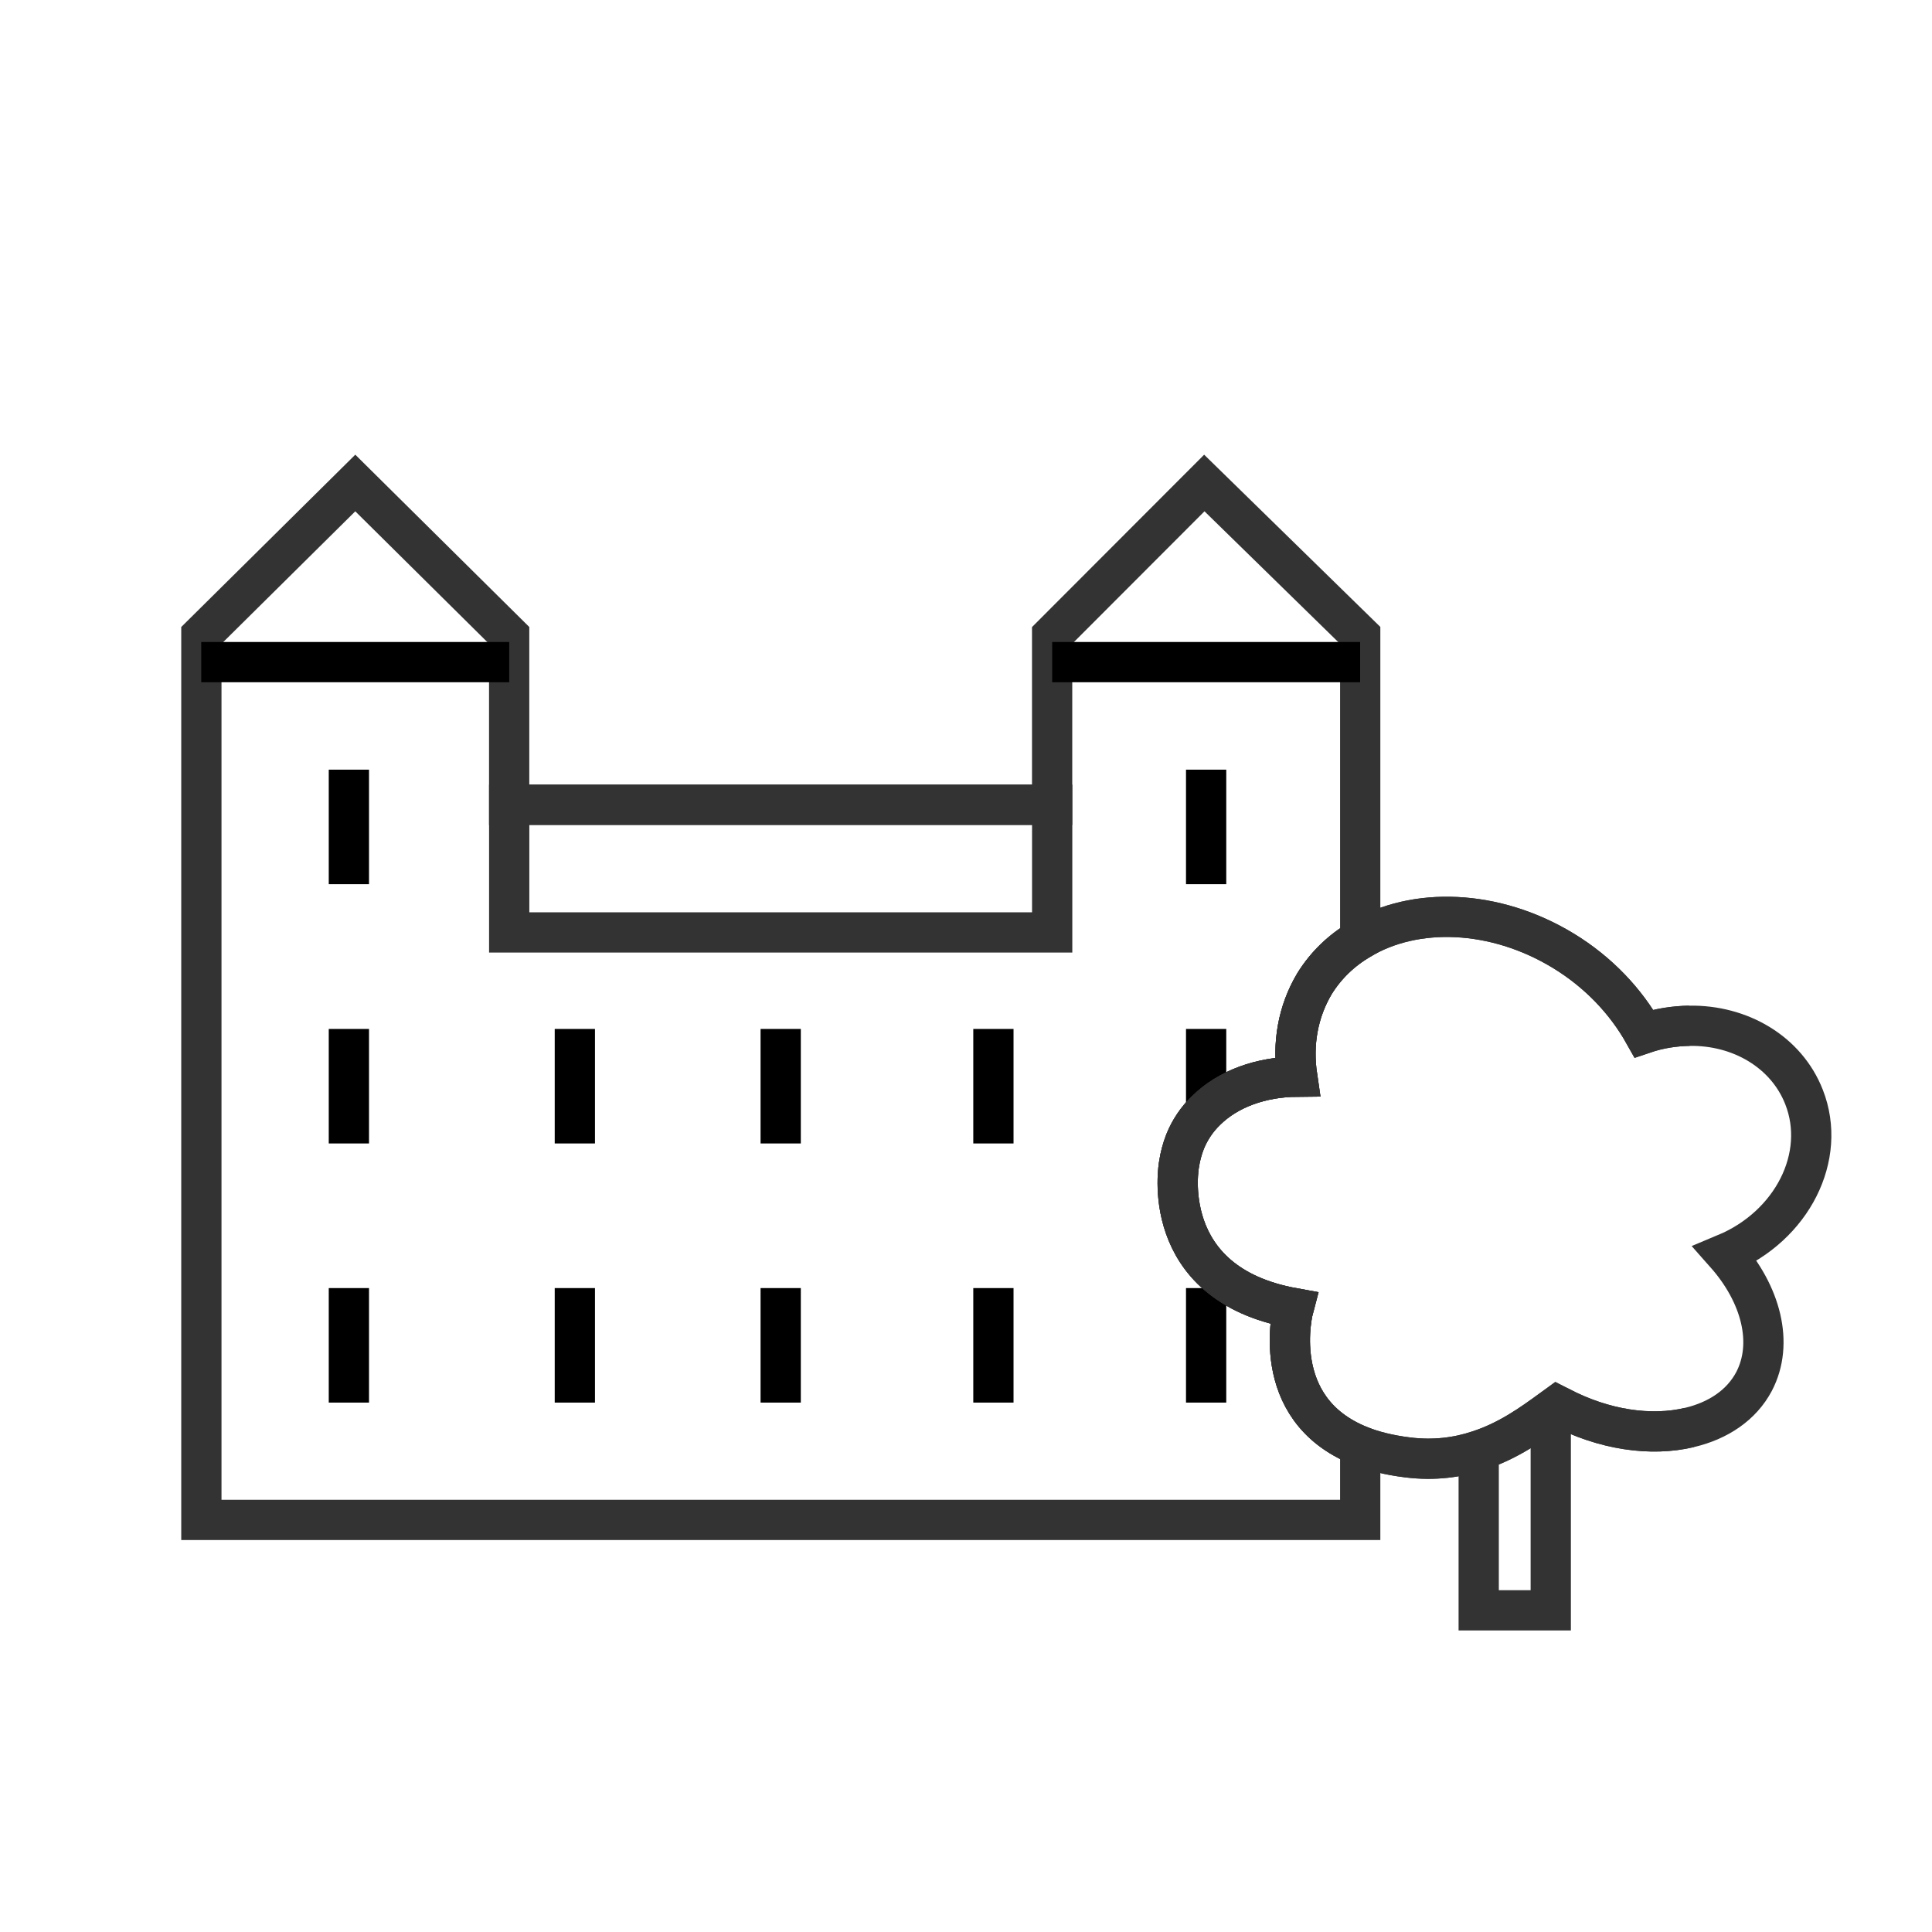
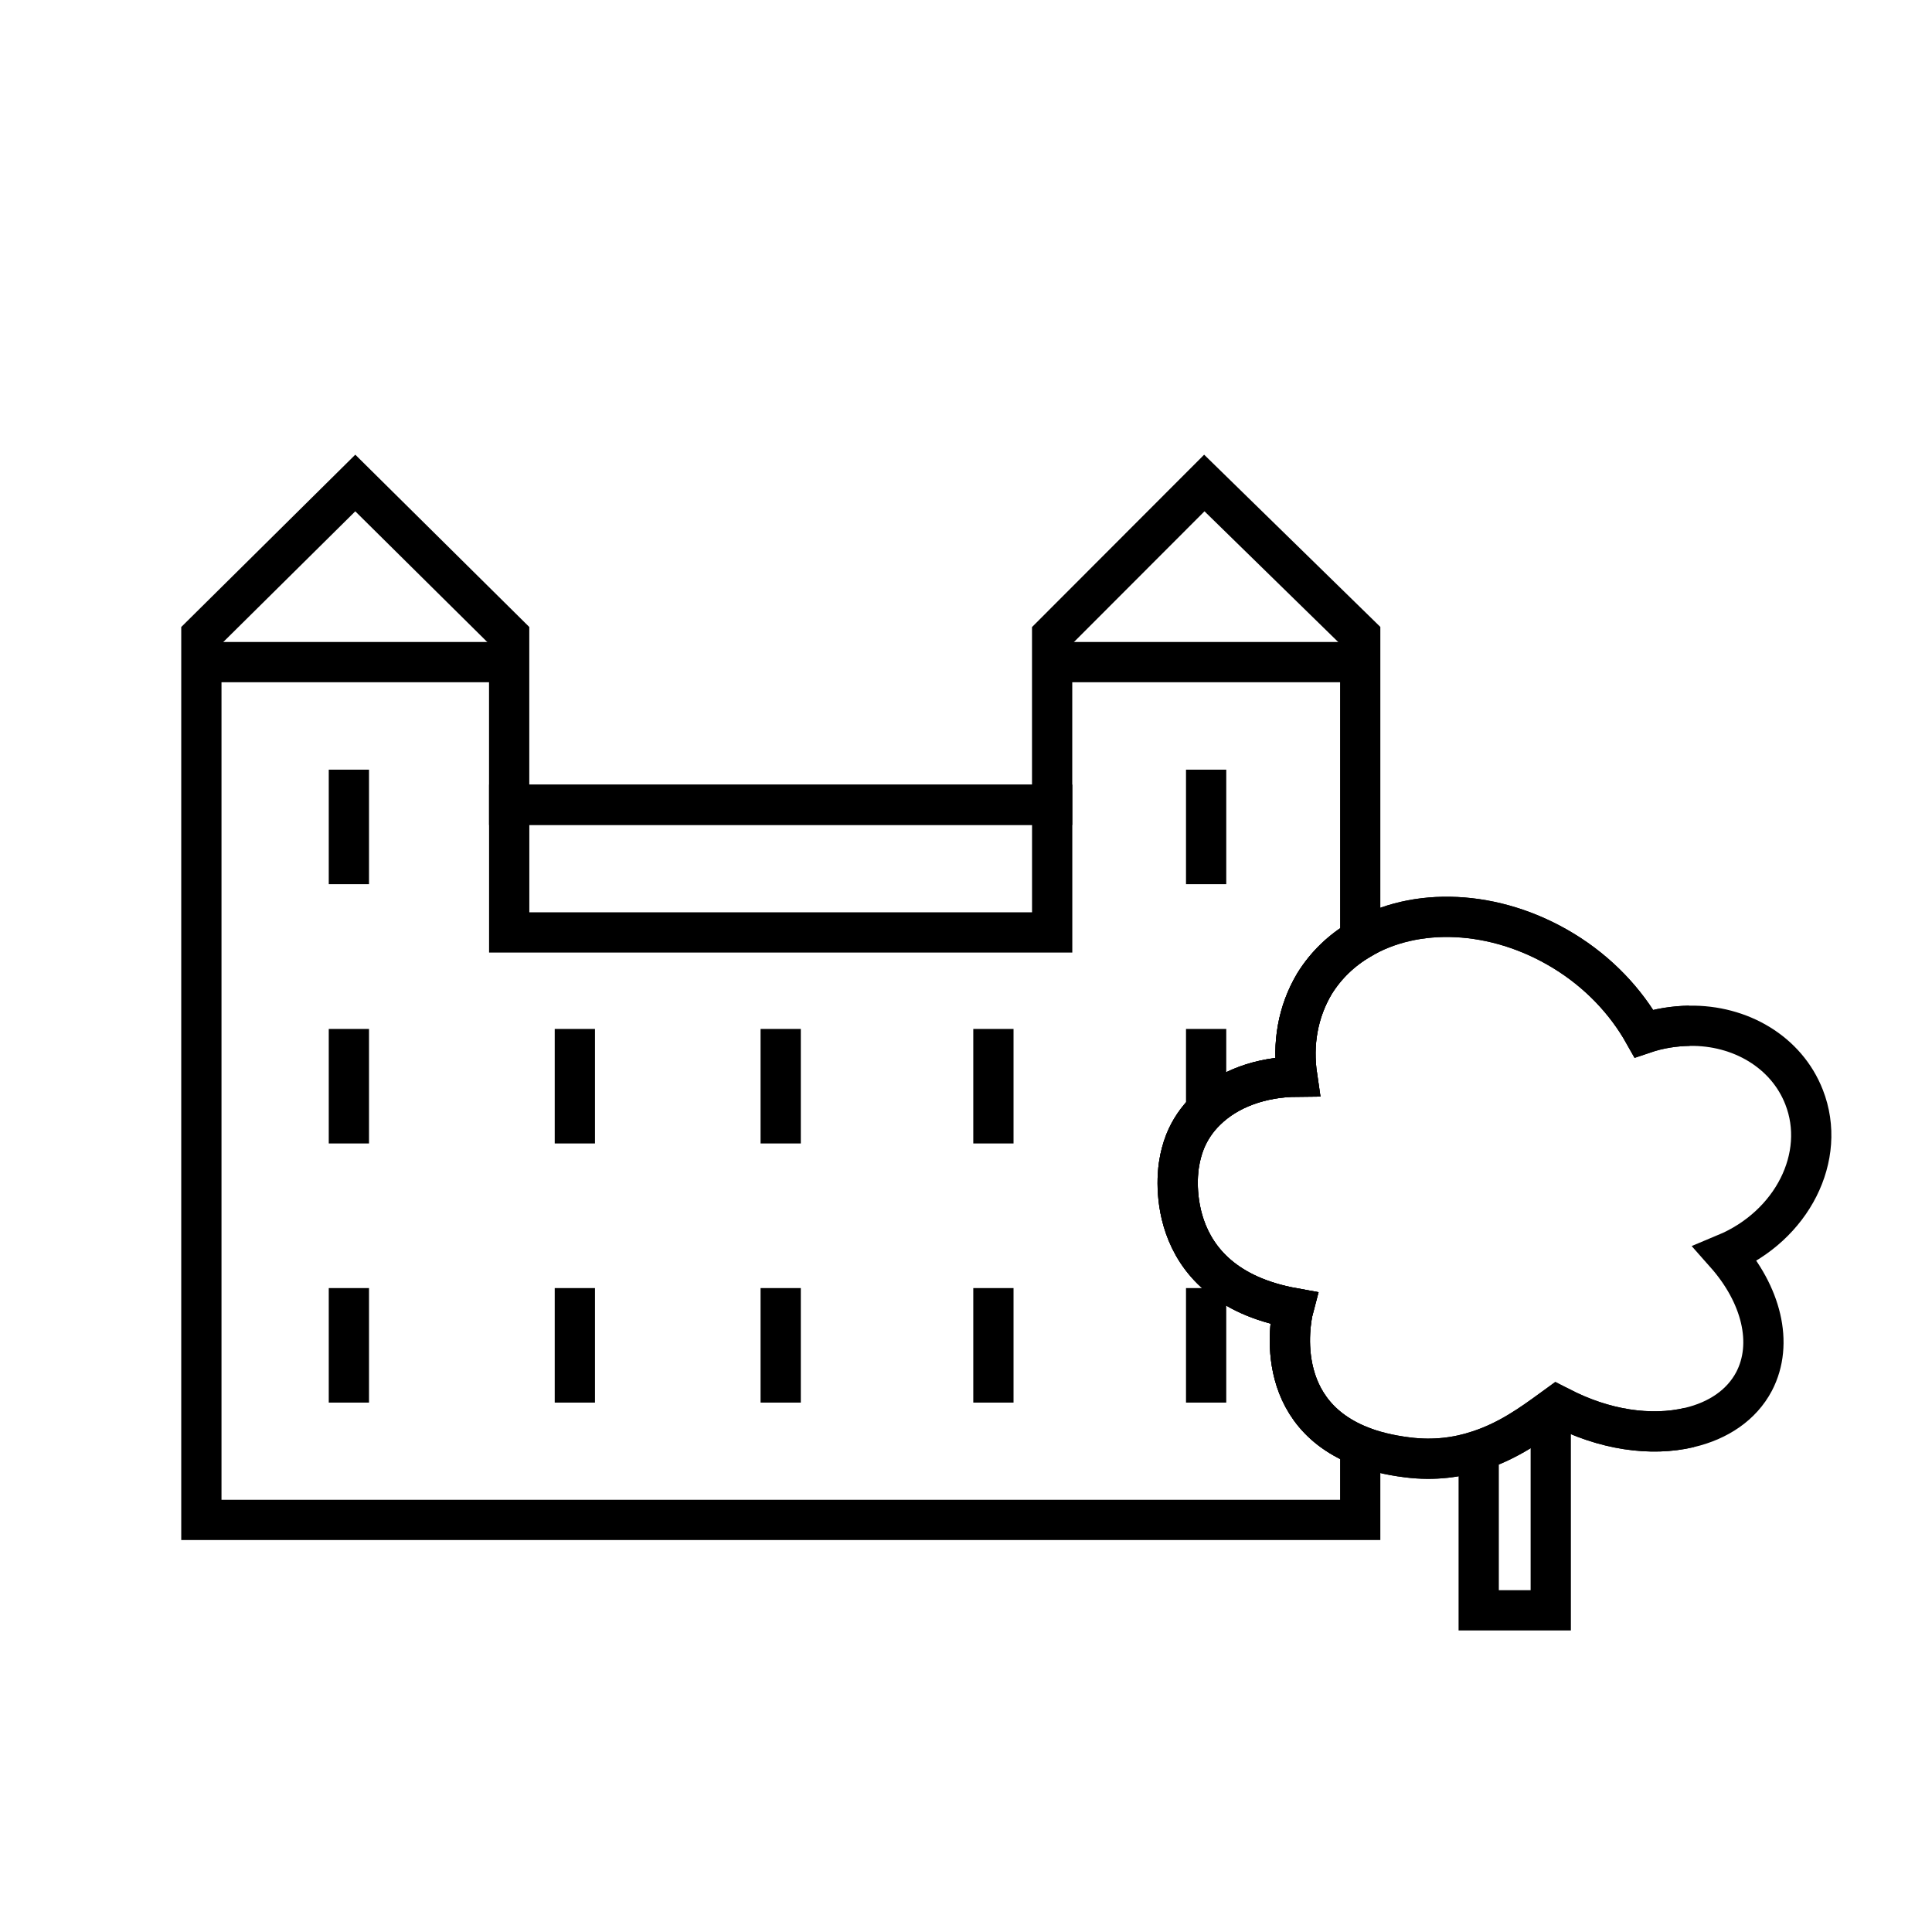
<svg xmlns="http://www.w3.org/2000/svg" width="48" height="48" viewBox="0 0 48 48" stroke="currentColor" fill="none">
-   <path d="M33.794 15.786V23.338C33.336 23.606 32.947 23.973 32.658 24.439C32.242 25.139 32.108 25.937 32.228 26.749C31.325 26.756 30.506 27.053 29.963 27.59C29.737 27.809 29.561 28.07 29.441 28.367C29.371 28.551 29.321 28.734 29.293 28.925C29.293 28.925 28.736 31.885 32.136 32.5C32.136 32.5 31.466 35 33.794 35.925V37.762H5.003V15.786L8.827 12L12.65 15.786V19.996H26.14V15.786L29.921 12L33.794 15.786Z" stroke="#333333" strokeWidth="1.5" strokeMiterlimit="10" />
+   <path d="M33.794 15.786V23.338C33.336 23.606 32.947 23.973 32.658 24.439C32.242 25.139 32.108 25.937 32.228 26.749C31.325 26.756 30.506 27.053 29.963 27.59C29.737 27.809 29.561 28.07 29.441 28.367C29.371 28.551 29.321 28.734 29.293 28.925C29.293 28.925 28.736 31.885 32.136 32.5C32.136 32.5 31.466 35 33.794 35.925V37.762H5.003V15.786L8.827 12L12.65 15.786V19.996H26.14V15.786L29.921 12L33.794 15.786Z" stroke="currentColor" strokeWidth="1.5" strokeMiterlimit="10" />
  <path d="M5 16.45H12.651" strokeWidth="1.5" strokeMiterlimit="10" />
  <path d="M8.668 21.967V19.122" strokeWidth="1.5" strokeMiterlimit="10" />
  <path d="M29.966 21.967V19.122" strokeWidth="1.5" strokeMiterlimit="10" />
  <path d="M8.668 28.409V25.564" strokeWidth="1.5" strokeMiterlimit="10" />
  <path d="M29.966 27.702V25.564" strokeWidth="1.5" strokeMiterlimit="10" />
  <path d="M8.668 34.847V32.002" strokeWidth="1.5" strokeMiterlimit="10" />
  <path d="M19.396 28.409V25.564" strokeWidth="1.5" strokeMiterlimit="10" />
  <path d="M19.396 34.847V32.002" strokeWidth="1.5" strokeMiterlimit="10" />
  <path d="M14.282 28.409V25.564" strokeWidth="1.5" strokeMiterlimit="10" />
  <path d="M14.282 34.847V32.002" strokeWidth="1.5" strokeMiterlimit="10" />
  <path d="M24.681 28.409V25.564" strokeWidth="1.5" strokeMiterlimit="10" />
  <path d="M24.681 34.847V32.002" strokeWidth="1.5" strokeMiterlimit="10" />
  <path d="M29.966 34.847V32.002" strokeWidth="1.5" strokeMiterlimit="10" />
  <path d="M26.141 16.45H33.792" strokeWidth="1.5" strokeMiterlimit="10" />
-   <path d="M26.141 19.993H12.651V23.166H26.141V19.993Z" stroke="#333333" strokeWidth="1.5" strokeMiterlimit="10" />
-   <path d="M41.971 25.485C41.597 25.492 41.216 25.549 40.842 25.676C40.397 24.884 39.72 24.157 38.838 23.62C37.131 22.582 35.148 22.525 33.794 23.338C33.335 23.606 32.947 23.973 32.658 24.439C32.242 25.139 32.108 25.937 32.228 26.749C31.324 26.756 30.506 27.053 29.963 27.59C29.737 27.809 29.561 28.07 29.441 28.367C29.37 28.551 29.321 28.734 29.293 28.925C29.293 28.925 28.735 31.885 32.136 32.5C32.136 32.5 31.466 35 33.794 35.925C34.118 36.052 34.506 36.151 34.965 36.208C35.635 36.293 36.228 36.208 36.735 36.038C37.476 35.798 38.062 35.374 38.527 35.035C38.584 34.993 38.64 34.951 38.69 34.916C38.704 34.922 38.725 34.937 38.739 34.944C39.847 35.53 41.025 35.692 41.97 35.466" stroke="#333333" strokeWidth="1.5" strokeMiterlimit="10" />
-   <path d="M36.738 35.737V40.008H38.528V35.03" stroke="#333333" strokeWidth="1.5" strokeMiterlimit="10" />
-   <path d="M42.867 31.15C43.756 32.153 44.073 33.376 43.579 34.322C43.269 34.908 42.691 35.297 41.971 35.466C41.025 35.692 39.847 35.53 38.74 34.944C38.726 34.937 38.704 34.922 38.69 34.915C38.641 34.951 38.584 34.993 38.528 35.035C38.062 35.374 37.477 35.798 36.736 36.038C36.228 36.208 35.635 36.293 34.965 36.208C34.507 36.151 34.119 36.053 33.794 35.925C31.466 35 32.136 32.499 32.136 32.499C28.736 31.885 29.293 28.925 29.293 28.925C29.322 28.734 29.371 28.551 29.442 28.367C29.561 28.07 29.738 27.809 29.963 27.59C30.507 27.053 31.325 26.756 32.228 26.749C32.108 25.937 32.242 25.139 32.659 24.439C32.948 23.973 33.336 23.606 33.794 23.337C35.149 22.525 37.131 22.582 38.839 23.62C39.721 24.157 40.398 24.884 40.843 25.676C41.216 25.549 41.597 25.492 41.971 25.485C43.234 25.464 44.384 26.135 44.822 27.258C45.4 28.734 44.525 30.458 42.867 31.15H42.867Z" stroke="#333333" strokeWidth="1.5" strokeMiterlimit="10" />
+   <path d="M26.141 19.993H12.651V23.166H26.141V19.993Z" stroke="currentColor" strokeWidth="1.5" strokeMiterlimit="10" />
+   <path d="M41.971 25.485C41.597 25.492 41.216 25.549 40.842 25.676C40.397 24.884 39.72 24.157 38.838 23.62C37.131 22.582 35.148 22.525 33.794 23.338C33.335 23.606 32.947 23.973 32.658 24.439C32.242 25.139 32.108 25.937 32.228 26.749C31.324 26.756 30.506 27.053 29.963 27.59C29.737 27.809 29.561 28.07 29.441 28.367C29.37 28.551 29.321 28.734 29.293 28.925C29.293 28.925 28.735 31.885 32.136 32.5C32.136 32.5 31.466 35 33.794 35.925C34.118 36.052 34.506 36.151 34.965 36.208C35.635 36.293 36.228 36.208 36.735 36.038C37.476 35.798 38.062 35.374 38.527 35.035C38.584 34.993 38.64 34.951 38.69 34.916C38.704 34.922 38.725 34.937 38.739 34.944C39.847 35.53 41.025 35.692 41.97 35.466" stroke="currentColor" strokeWidth="1.5" strokeMiterlimit="10" />
+   <path d="M36.738 35.737V40.008H38.528V35.03" stroke="currentColor" strokeWidth="1.5" strokeMiterlimit="10" />
+   <path d="M42.867 31.15C43.756 32.153 44.073 33.376 43.579 34.322C43.269 34.908 42.691 35.297 41.971 35.466C41.025 35.692 39.847 35.53 38.74 34.944C38.726 34.937 38.704 34.922 38.69 34.915C38.641 34.951 38.584 34.993 38.528 35.035C38.062 35.374 37.477 35.798 36.736 36.038C36.228 36.208 35.635 36.293 34.965 36.208C34.507 36.151 34.119 36.053 33.794 35.925C31.466 35 32.136 32.499 32.136 32.499C28.736 31.885 29.293 28.925 29.293 28.925C29.322 28.734 29.371 28.551 29.442 28.367C29.561 28.07 29.738 27.809 29.963 27.59C30.507 27.053 31.325 26.756 32.228 26.749C32.108 25.937 32.242 25.139 32.659 24.439C32.948 23.973 33.336 23.606 33.794 23.337C35.149 22.525 37.131 22.582 38.839 23.62C39.721 24.157 40.398 24.884 40.843 25.676C41.216 25.549 41.597 25.492 41.971 25.485C43.234 25.464 44.384 26.135 44.822 27.258C45.4 28.734 44.525 30.458 42.867 31.15H42.867Z" stroke="currentColor" strokeWidth="1.5" strokeMiterlimit="10" />
</svg>
